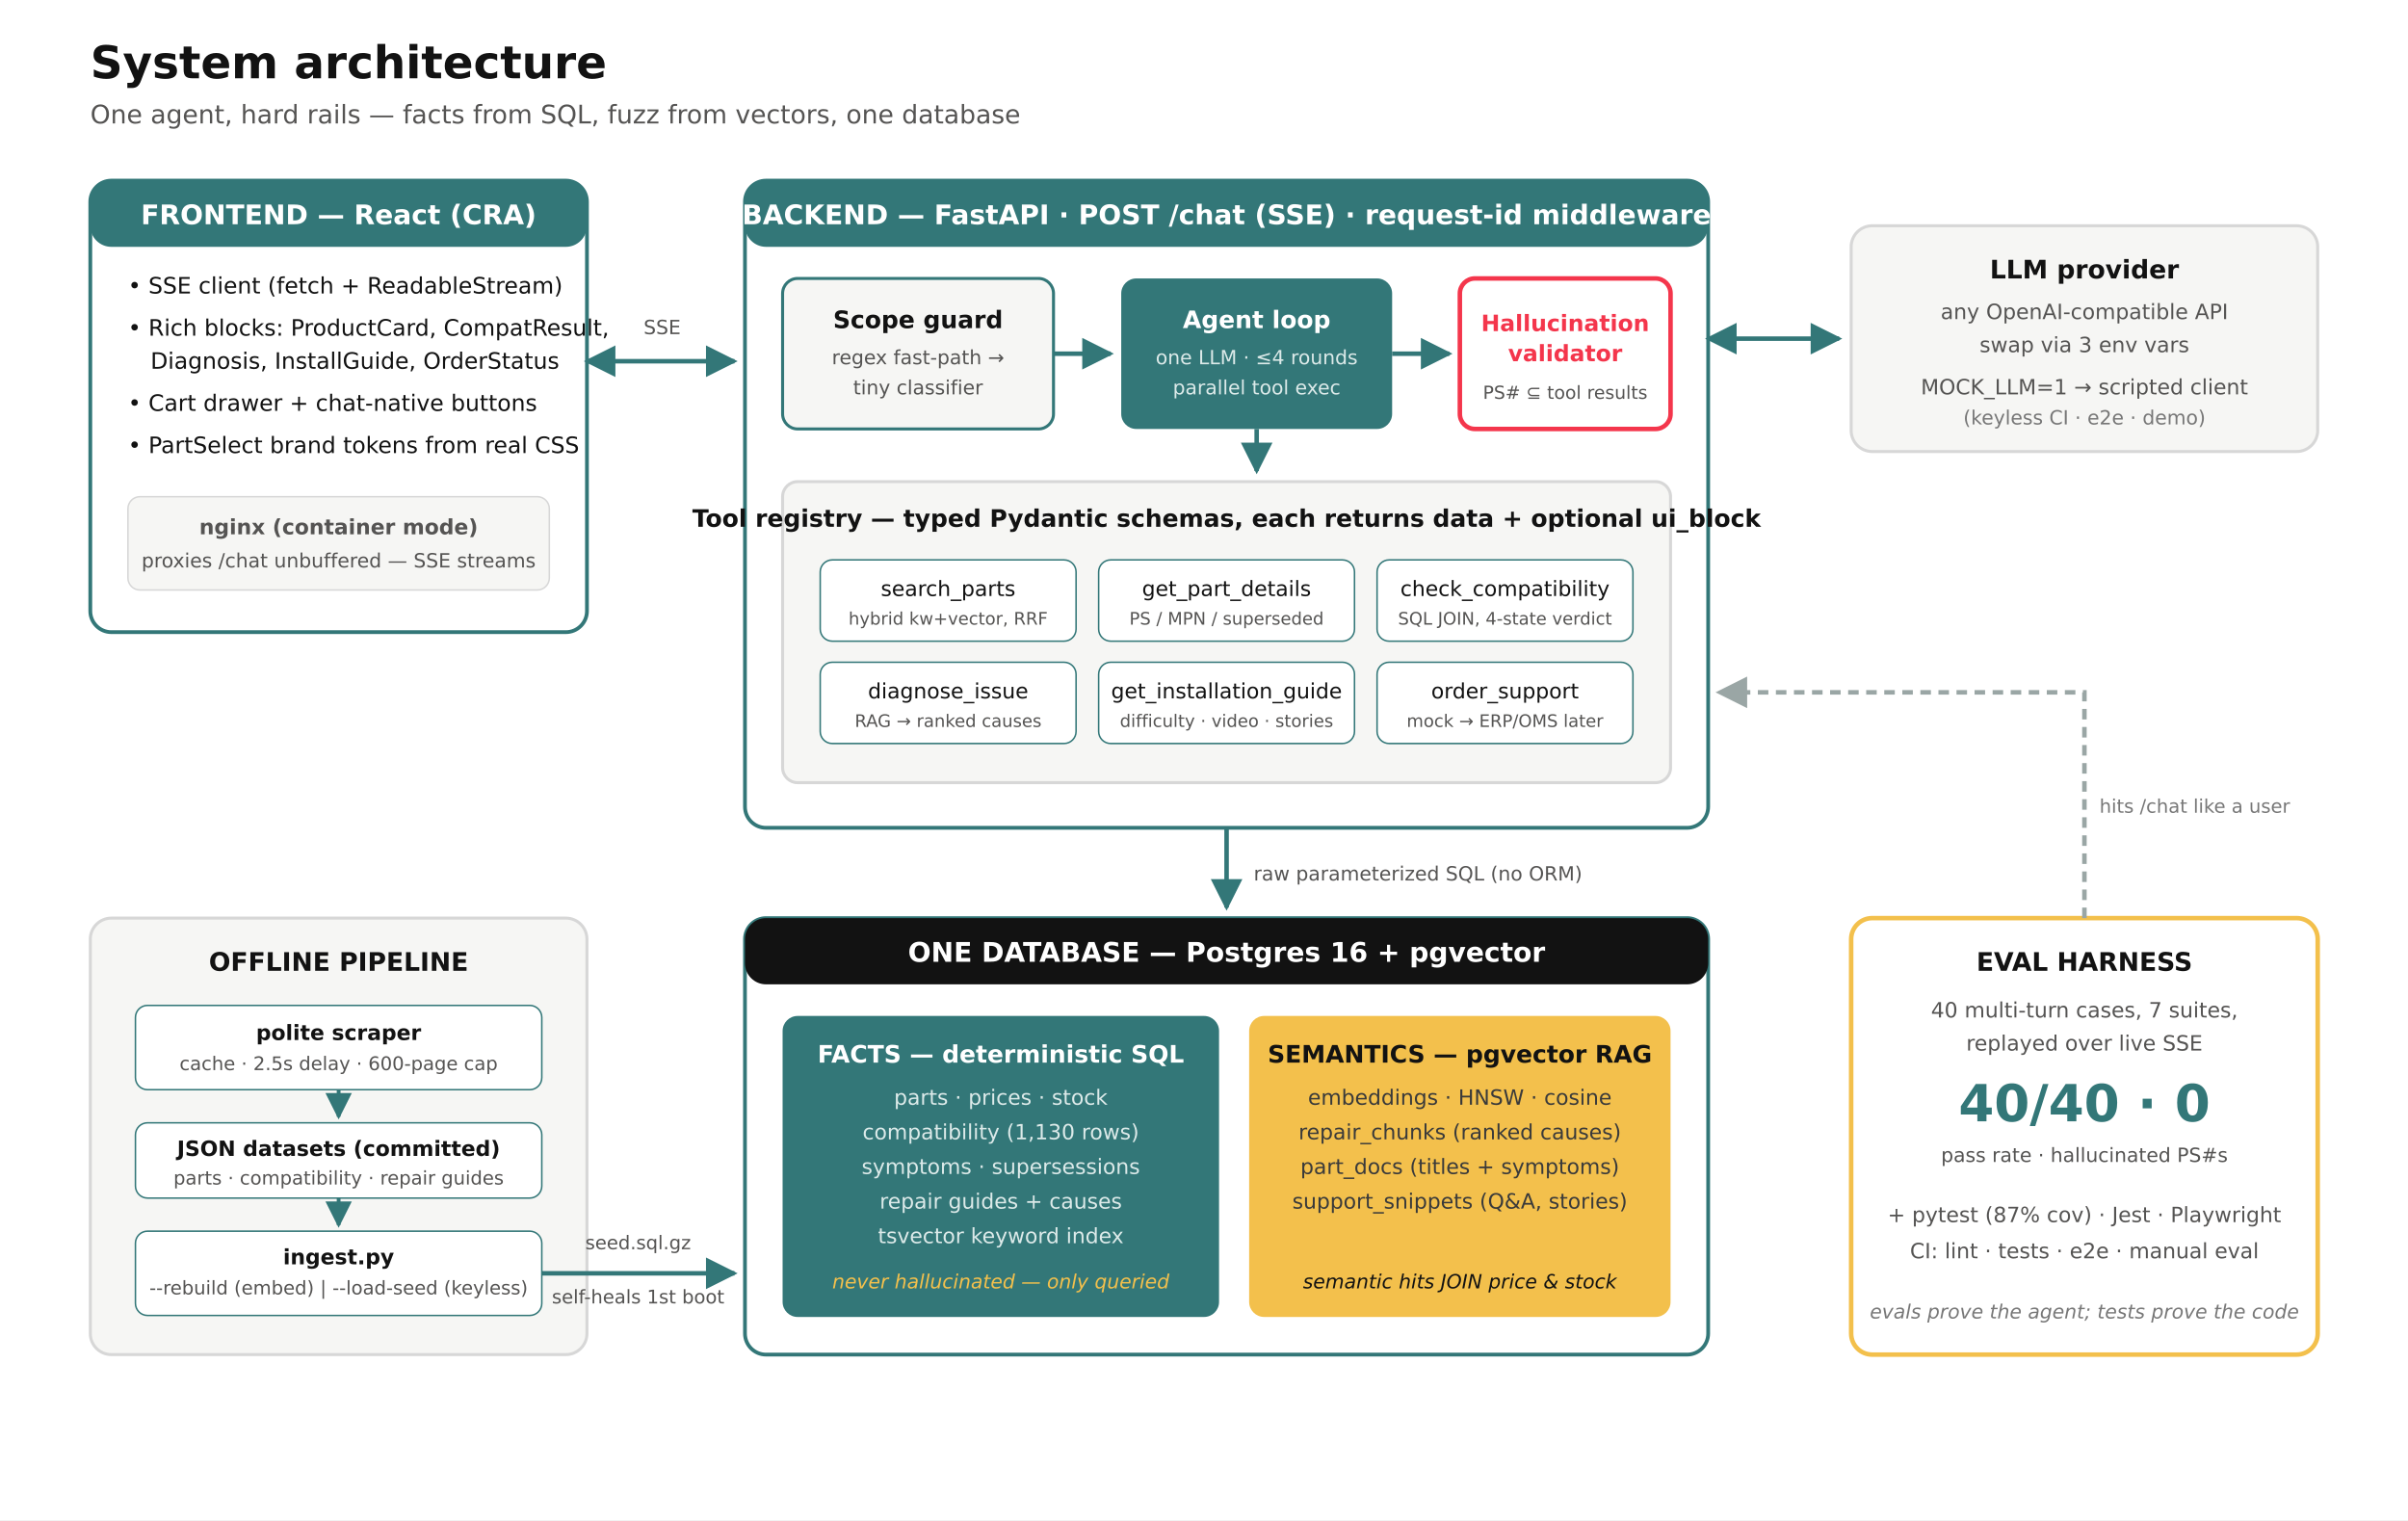
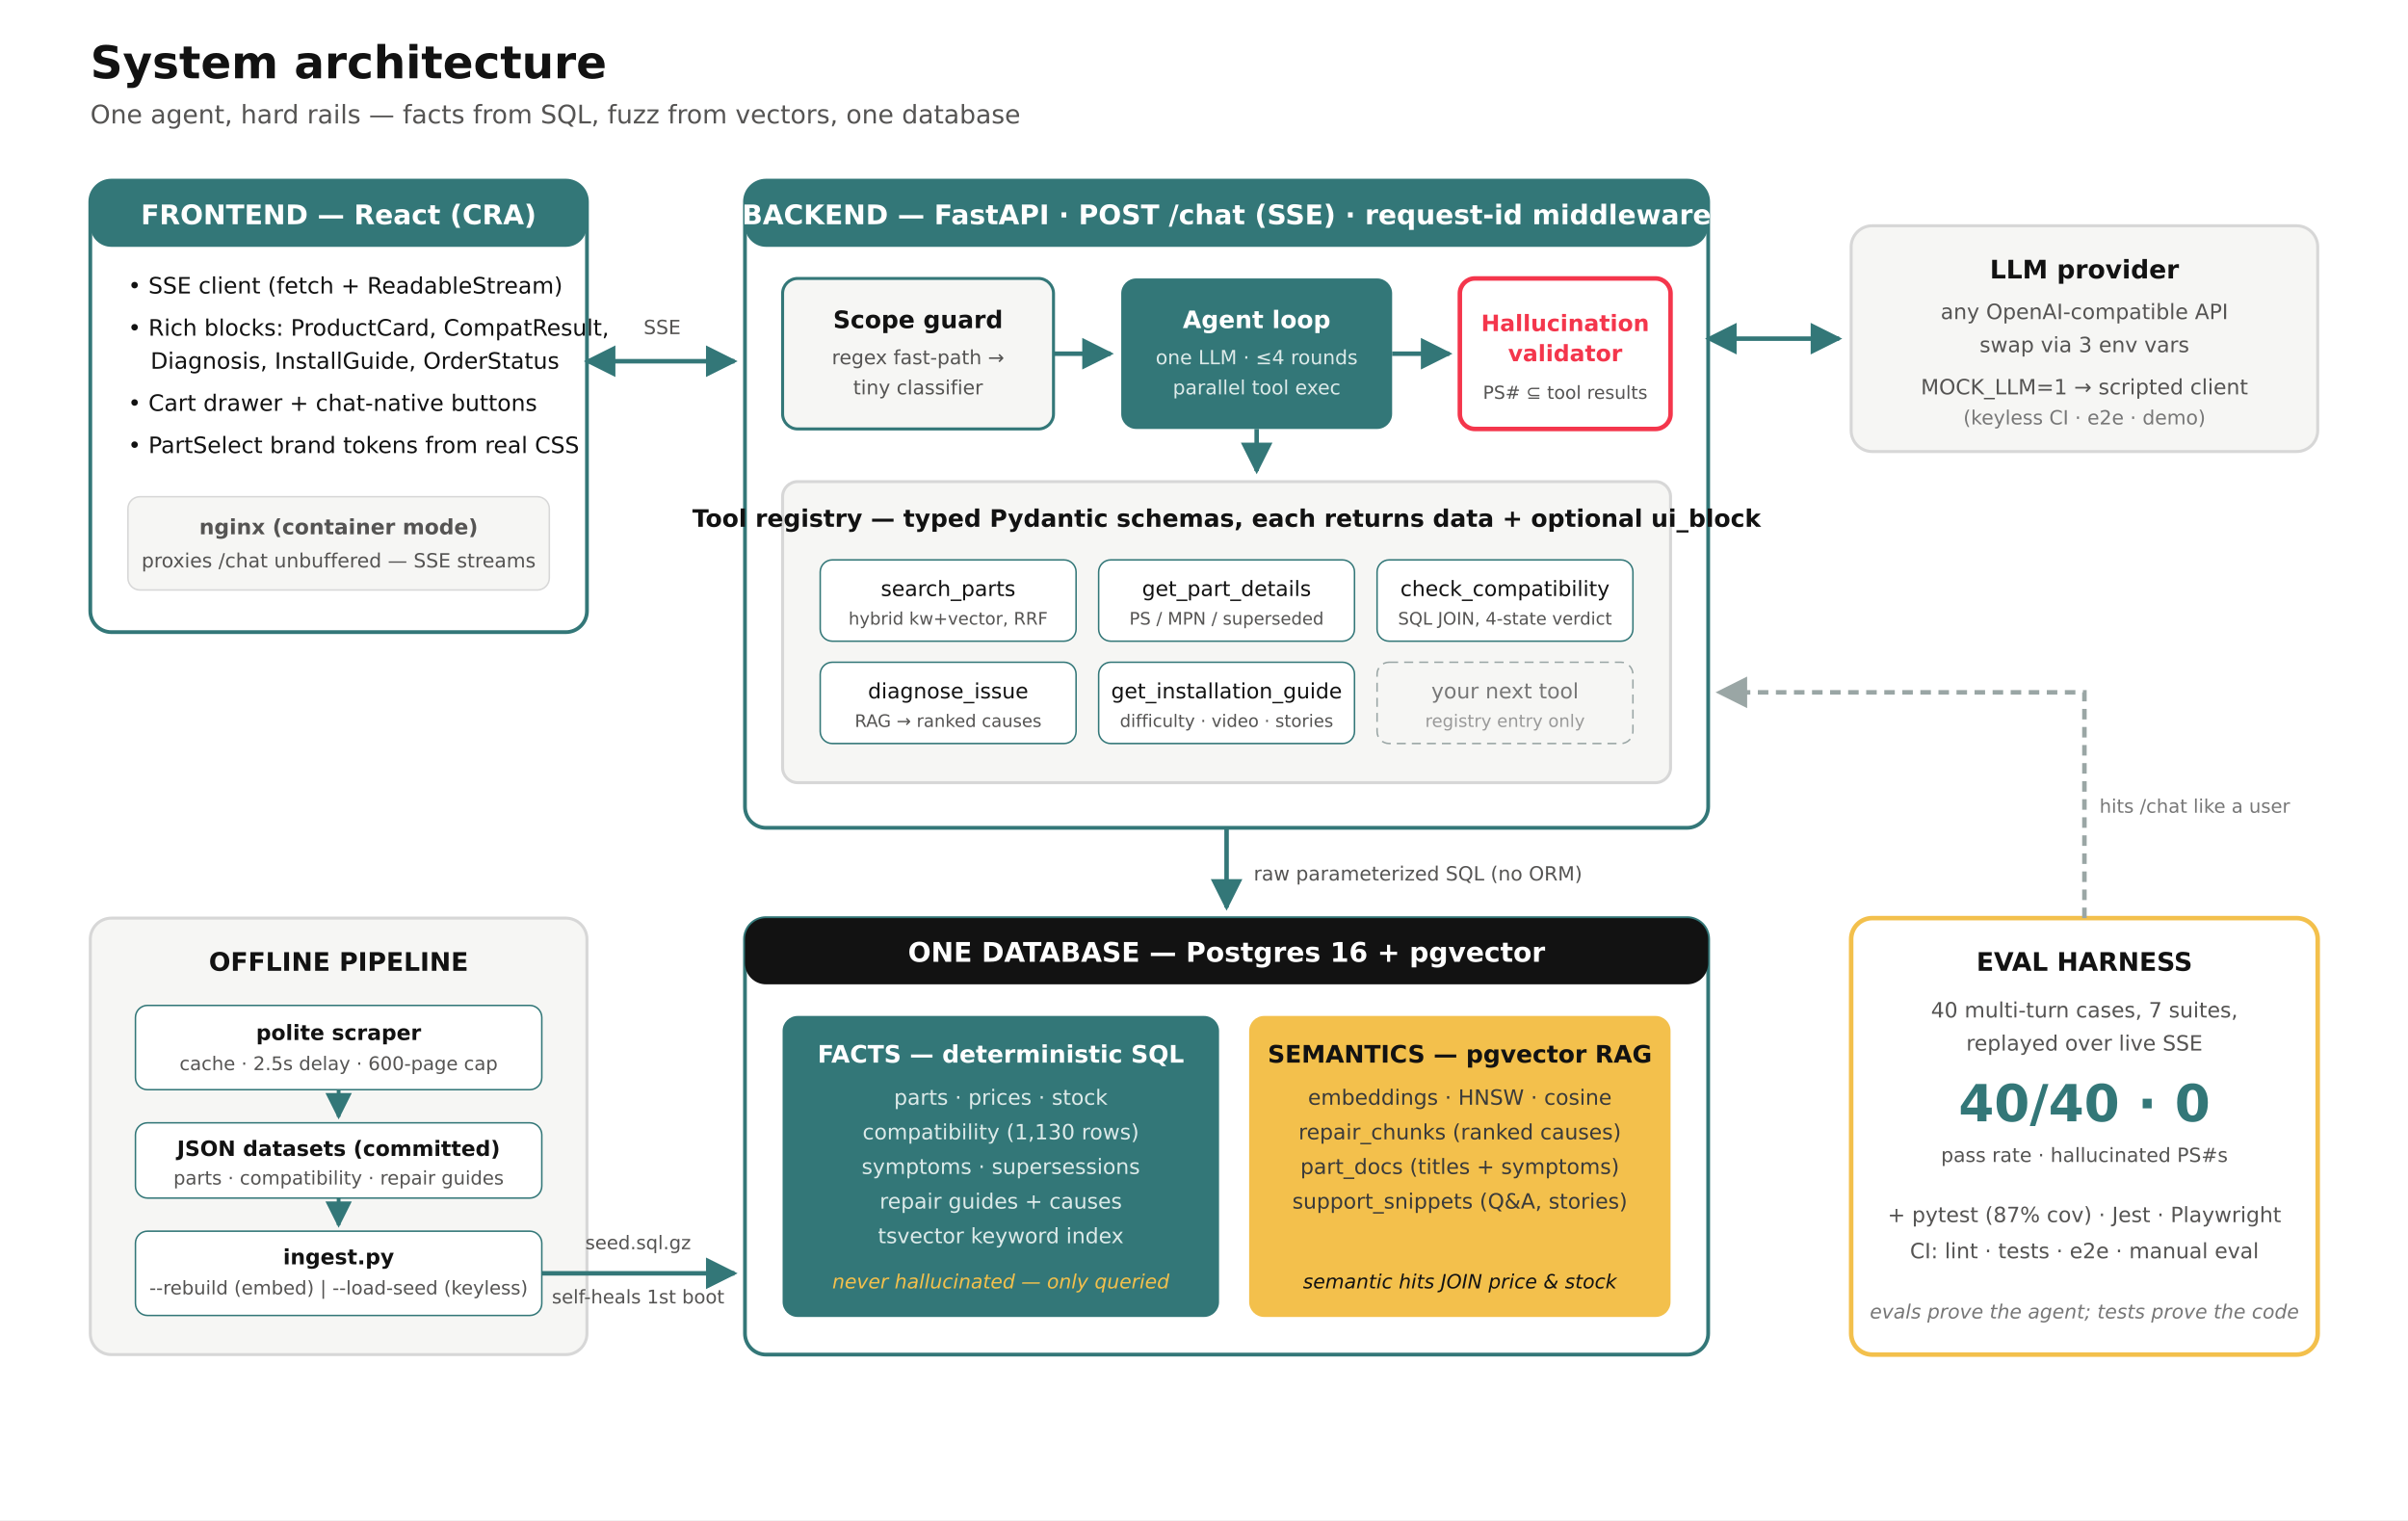
<svg xmlns="http://www.w3.org/2000/svg" viewBox="0 0 1600 1010" font-family="Segoe UI, DejaVu Sans, Arial, sans-serif">
  <defs>
    <marker id="a" viewBox="0 0 10 10" refX="9" refY="5" markerWidth="7" markerHeight="7" orient="auto-start-reverse">
      <path d="M0,0 L10,5 L0,10 z" fill="#337778" />
    </marker>
    <marker id="g" viewBox="0 0 10 10" refX="9" refY="5" markerWidth="7" markerHeight="7" orient="auto-start-reverse">
      <path d="M0,0 L10,5 L0,10 z" fill="#9AA6A5" />
    </marker>
  </defs>
  <rect width="1600" height="1010" fill="#FFFFFF" />
  <text x="60" y="52" font-size="30" font-weight="bold" fill="#121212">System architecture</text>
  <text x="60" y="82" font-size="17" fill="#555453">One agent, hard rails — facts from SQL, fuzz from vectors, one database</text>
  <rect x="60" y="120" width="330" height="300" rx="14" fill="#FFFFFF" stroke="#337778" stroke-width="2.5" />
  <rect x="60" y="120" width="330" height="44" rx="14" fill="#337778" />
  <text x="225" y="149" font-size="18" font-weight="bold" fill="#FFFFFF" text-anchor="middle">FRONTEND — React (CRA)</text>
  <text x="85" y="195" font-size="15" fill="#121212">• SSE client (fetch + ReadableStream)</text>
  <text x="85" y="223" font-size="15" fill="#121212">• Rich blocks: ProductCard, CompatResult,</text>
  <text x="100" y="245" font-size="15" fill="#121212">Diagnosis, InstallGuide, OrderStatus</text>
  <text x="85" y="273" font-size="15" fill="#121212">• Cart drawer + chat-native buttons</text>
  <text x="85" y="301" font-size="15" fill="#121212">• PartSelect brand tokens from real CSS</text>
  <rect x="85" y="330" width="280" height="62" rx="8" fill="#F6F6F4" stroke="#D7D7D7" />
  <text x="225" y="355" font-size="14" font-weight="bold" fill="#555453" text-anchor="middle">nginx (container mode)</text>
  <text x="225" y="377" font-size="13" fill="#555453" text-anchor="middle">proxies /chat unbuffered — SSE streams</text>
  <line x1="390" y1="240" x2="488" y2="240" stroke="#337778" stroke-width="3" marker-end="url(#a)" marker-start="url(#a)" />
  <text x="440" y="222" font-size="13" fill="#555453" text-anchor="middle">SSE</text>
  <rect x="495" y="120" width="640" height="430" rx="14" fill="#FFFFFF" stroke="#337778" stroke-width="2.5" />
  <rect x="495" y="120" width="640" height="44" rx="14" fill="#337778" />
  <text x="815" y="149" font-size="18" font-weight="bold" fill="#FFFFFF" text-anchor="middle">BACKEND — FastAPI  ·  POST /chat (SSE)  ·  request-id middleware</text>
  <rect x="520" y="185" width="180" height="100" rx="10" fill="#F6F6F4" stroke="#337778" stroke-width="2" />
  <text x="610" y="218" font-size="16" font-weight="bold" fill="#121212" text-anchor="middle">Scope guard</text>
  <text x="610" y="242" font-size="13" fill="#555453" text-anchor="middle">regex fast-path →</text>
  <text x="610" y="262" font-size="13" fill="#555453" text-anchor="middle">tiny classifier</text>
  <line x1="700" y1="235" x2="738" y2="235" stroke="#337778" stroke-width="3" marker-end="url(#a)" />
  <rect x="745" y="185" width="180" height="100" rx="10" fill="#337778" />
  <text x="835" y="218" font-size="16" font-weight="bold" fill="#FFFFFF" text-anchor="middle">Agent loop</text>
  <text x="835" y="242" font-size="13" fill="#DCEAE9" text-anchor="middle">one LLM · ≤4 rounds</text>
  <text x="835" y="262" font-size="13" fill="#DCEAE9" text-anchor="middle">parallel tool exec</text>
  <line x1="925" y1="235" x2="963" y2="235" stroke="#337778" stroke-width="3" marker-end="url(#a)" />
  <rect x="970" y="185" width="140" height="100" rx="10" fill="#FFFFFF" stroke="#F4364C" stroke-width="3" />
  <text x="1040" y="220" font-size="15" font-weight="bold" fill="#F4364C" text-anchor="middle">Hallucination</text>
  <text x="1040" y="240" font-size="15" font-weight="bold" fill="#F4364C" text-anchor="middle">validator</text>
  <text x="1040" y="265" font-size="12" fill="#555453" text-anchor="middle">PS# ⊆ tool results</text>
  <rect x="520" y="320" width="590" height="200" rx="10" fill="#F6F6F4" stroke="#D7D7D7" stroke-width="2" />
  <text x="815" y="350" font-size="16" font-weight="bold" fill="#121212" text-anchor="middle">Tool registry — typed Pydantic schemas, each returns data + optional ui_block</text>
  <g font-size="14" fill="#121212">
    <rect x="545" y="372" width="170" height="54" rx="8" fill="#FFFFFF" stroke="#337778" />
    <text x="630" y="396" text-anchor="middle">search_parts</text>
    <text x="630" y="415" font-size="11.5" fill="#555453" text-anchor="middle">hybrid kw+vector, RRF</text>
    <rect x="730" y="372" width="170" height="54" rx="8" fill="#FFFFFF" stroke="#337778" />
    <text x="815" y="396" text-anchor="middle">get_part_details</text>
    <text x="815" y="415" font-size="11.5" fill="#555453" text-anchor="middle">PS / MPN / superseded</text>
    <rect x="915" y="372" width="170" height="54" rx="8" fill="#FFFFFF" stroke="#337778" />
    <text x="1000" y="396" text-anchor="middle">check_compatibility</text>
    <text x="1000" y="415" font-size="11.5" fill="#555453" text-anchor="middle">SQL JOIN, 4-state verdict</text>
    <rect x="545" y="440" width="170" height="54" rx="8" fill="#FFFFFF" stroke="#337778" />
    <text x="630" y="464" text-anchor="middle">diagnose_issue</text>
    <text x="630" y="483" font-size="11.5" fill="#555453" text-anchor="middle">RAG → ranked causes</text>
    <rect x="730" y="440" width="170" height="54" rx="8" fill="#FFFFFF" stroke="#337778" />
    <text x="815" y="464" text-anchor="middle">get_installation_guide</text>
    <text x="815" y="483" font-size="11.5" fill="#555453" text-anchor="middle">difficulty · video · stories</text>
-     <rect x="915" y="440" width="170" height="54" rx="8" fill="#FFFFFF" stroke="#337778" />
-     <text x="1000" y="464" text-anchor="middle">order_support</text>
-     <text x="1000" y="483" font-size="11.5" fill="#555453" text-anchor="middle">mock → ERP/OMS later</text>
+     <rect x="915" y="440" width="170" height="54" rx="8" fill="none" stroke="#9AA6A5" stroke-dasharray="6 4" />
+     <text x="1000" y="464" text-anchor="middle" fill="#777">your next tool</text>
+     <text x="1000" y="483" font-size="11.5" fill="#999" text-anchor="middle">registry entry only</text>
  </g>
  <line x1="835" y1="285" x2="835" y2="313" stroke="#337778" stroke-width="3" marker-end="url(#a)" />
  <rect x="1230" y="150" width="310" height="150" rx="14" fill="#F6F6F4" stroke="#D7D7D7" stroke-width="2" />
  <text x="1385" y="185" font-size="17" font-weight="bold" fill="#121212" text-anchor="middle">LLM provider</text>
  <text x="1385" y="212" font-size="14" fill="#555453" text-anchor="middle">any OpenAI-compatible API</text>
  <text x="1385" y="234" font-size="14" fill="#555453" text-anchor="middle">swap via 3 env vars</text>
  <text x="1385" y="262" font-size="14" fill="#555453" text-anchor="middle">MOCK_LLM=1 → scripted client</text>
  <text x="1385" y="282" font-size="13" fill="#777" text-anchor="middle">(keyless CI · e2e · demo)</text>
  <line x1="1135" y1="225" x2="1222" y2="225" stroke="#337778" stroke-width="3" marker-end="url(#a)" marker-start="url(#a)" />
  <rect x="495" y="610" width="640" height="290" rx="14" fill="#FFFFFF" stroke="#337778" stroke-width="2.5" />
  <rect x="495" y="610" width="640" height="44" rx="14" fill="#121212" />
  <text x="815" y="639" font-size="18" font-weight="bold" fill="#FFFFFF" text-anchor="middle">ONE DATABASE — Postgres 16 + pgvector</text>
  <rect x="520" y="675" width="290" height="200" rx="10" fill="#337778" />
  <text x="665" y="706" font-size="16" font-weight="bold" fill="#FFFFFF" text-anchor="middle">FACTS — deterministic SQL</text>
  <text x="665" y="734" font-size="14" fill="#DCEAE9" text-anchor="middle">parts · prices · stock</text>
  <text x="665" y="757" font-size="14" fill="#DCEAE9" text-anchor="middle">compatibility (1,130 rows)</text>
  <text x="665" y="780" font-size="14" fill="#DCEAE9" text-anchor="middle">symptoms · supersessions</text>
  <text x="665" y="803" font-size="14" fill="#DCEAE9" text-anchor="middle">repair guides + causes</text>
  <text x="665" y="826" font-size="14" fill="#DCEAE9" text-anchor="middle">tsvector keyword index</text>
  <text x="665" y="856" font-size="13" font-style="italic" fill="#F3C04C" text-anchor="middle">never hallucinated — only queried</text>
  <rect x="830" y="675" width="280" height="200" rx="10" fill="#F3C04C" />
  <text x="970" y="706" font-size="16" font-weight="bold" fill="#121212" text-anchor="middle">SEMANTICS — pgvector RAG</text>
  <text x="970" y="734" font-size="14" fill="#3A3A3A" text-anchor="middle">embeddings · HNSW · cosine</text>
  <text x="970" y="757" font-size="14" fill="#3A3A3A" text-anchor="middle">repair_chunks (ranked causes)</text>
  <text x="970" y="780" font-size="14" fill="#3A3A3A" text-anchor="middle">part_docs (titles + symptoms)</text>
  <text x="970" y="803" font-size="14" fill="#3A3A3A" text-anchor="middle">support_snippets (Q&amp;A, stories)</text>
  <text x="970" y="856" font-size="13" font-style="italic" fill="#121212" text-anchor="middle">semantic hits JOIN price &amp; stock</text>
  <line x1="815" y1="550" x2="815" y2="603" stroke="#337778" stroke-width="3" marker-end="url(#a)" />
  <text x="833" y="585" font-size="13" fill="#555453">raw parameterized SQL (no ORM)</text>
  <rect x="60" y="610" width="330" height="290" rx="14" fill="#F6F6F4" stroke="#D7D7D7" stroke-width="2" />
  <text x="225" y="645" font-size="17" font-weight="bold" fill="#121212" text-anchor="middle">OFFLINE PIPELINE</text>
  <rect x="90" y="668" width="270" height="56" rx="8" fill="#FFFFFF" stroke="#337778" />
  <text x="225" y="691" font-size="14" font-weight="bold" fill="#121212" text-anchor="middle">polite scraper</text>
  <text x="225" y="711" font-size="12.5" fill="#555453" text-anchor="middle">cache · 2.5s delay · 600-page cap</text>
  <line x1="225" y1="724" x2="225" y2="742" stroke="#337778" stroke-width="2.5" marker-end="url(#a)" />
  <rect x="90" y="746" width="270" height="50" rx="8" fill="#FFFFFF" stroke="#337778" />
  <text x="225" y="768" font-size="14" font-weight="bold" fill="#121212" text-anchor="middle">JSON datasets (committed)</text>
  <text x="225" y="787" font-size="12.5" fill="#555453" text-anchor="middle">parts · compatibility · repair guides</text>
  <line x1="225" y1="796" x2="225" y2="814" stroke="#337778" stroke-width="2.5" marker-end="url(#a)" />
  <rect x="90" y="818" width="270" height="56" rx="8" fill="#FFFFFF" stroke="#337778" />
  <text x="225" y="840" font-size="14" font-weight="bold" fill="#121212" text-anchor="middle">ingest.py</text>
  <text x="225" y="860" font-size="12.5" fill="#555453" text-anchor="middle">--rebuild (embed) | --load-seed (keyless)</text>
  <line x1="360" y1="846" x2="488" y2="846" stroke="#337778" stroke-width="3" marker-end="url(#a)" />
  <text x="424" y="830" font-size="12.5" fill="#555453" text-anchor="middle">seed.sql.gz</text>
  <text x="424" y="866" font-size="12.5" fill="#555453" text-anchor="middle">self-heals 1st boot</text>
  <rect x="1230" y="610" width="310" height="290" rx="14" fill="#FFFFFF" stroke="#F3C04C" stroke-width="3" />
  <text x="1385" y="645" font-size="17" font-weight="bold" fill="#121212" text-anchor="middle">EVAL HARNESS</text>
  <text x="1385" y="676" font-size="14" fill="#555453" text-anchor="middle">40 multi-turn cases, 7 suites,</text>
  <text x="1385" y="698" font-size="14" fill="#555453" text-anchor="middle">replayed over live SSE</text>
  <text x="1385" y="745" font-size="34" font-weight="bold" fill="#337778" text-anchor="middle">40/40 · 0</text>
  <text x="1385" y="772" font-size="13" fill="#555453" text-anchor="middle">pass rate · hallucinated PS#s</text>
  <text x="1385" y="812" font-size="14" fill="#555453" text-anchor="middle">+ pytest (87% cov) · Jest · Playwright</text>
  <text x="1385" y="836" font-size="14" fill="#555453" text-anchor="middle">CI: lint · tests · e2e · manual eval</text>
  <text x="1385" y="876" font-size="13" font-style="italic" fill="#777" text-anchor="middle">evals prove the agent; tests prove the code</text>
  <path d="M 1385 610 L 1385 460 L 1142 460" fill="none" stroke="#9AA6A5" stroke-width="3" stroke-dasharray="7 5" marker-end="url(#g)" />
  <text x="1395" y="540" font-size="12.5" fill="#777">hits /chat like a user</text>
</svg>
